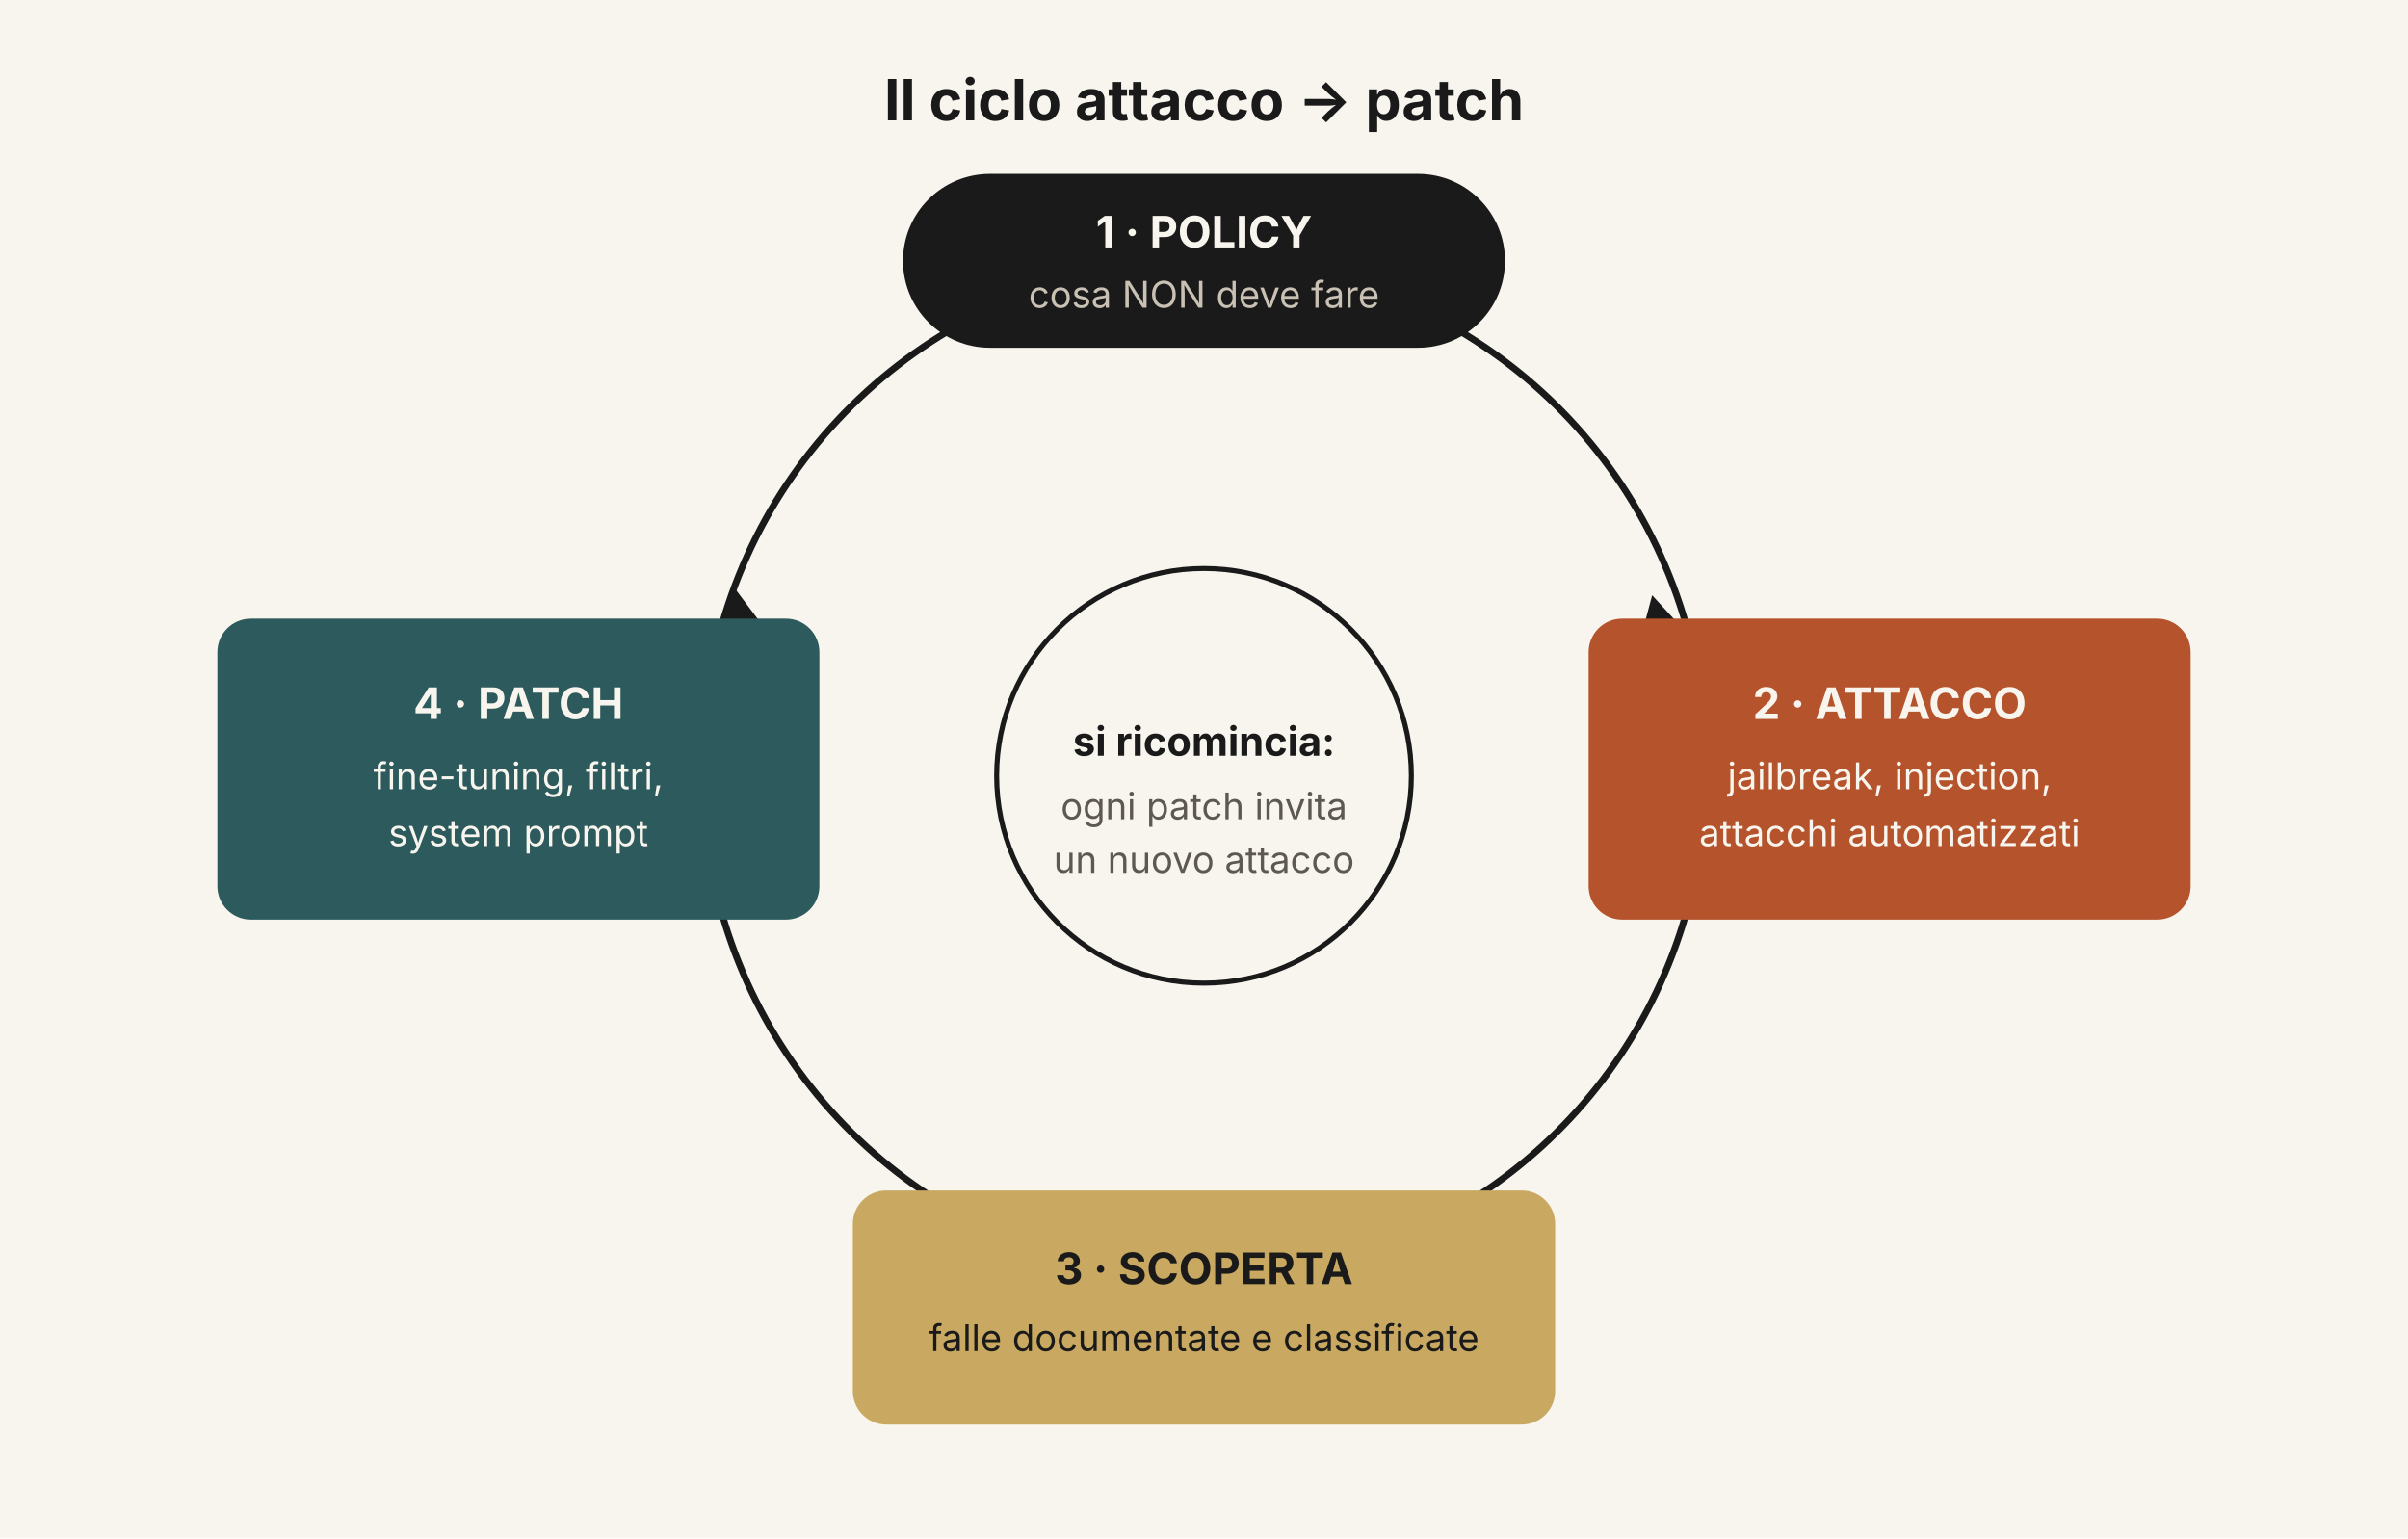
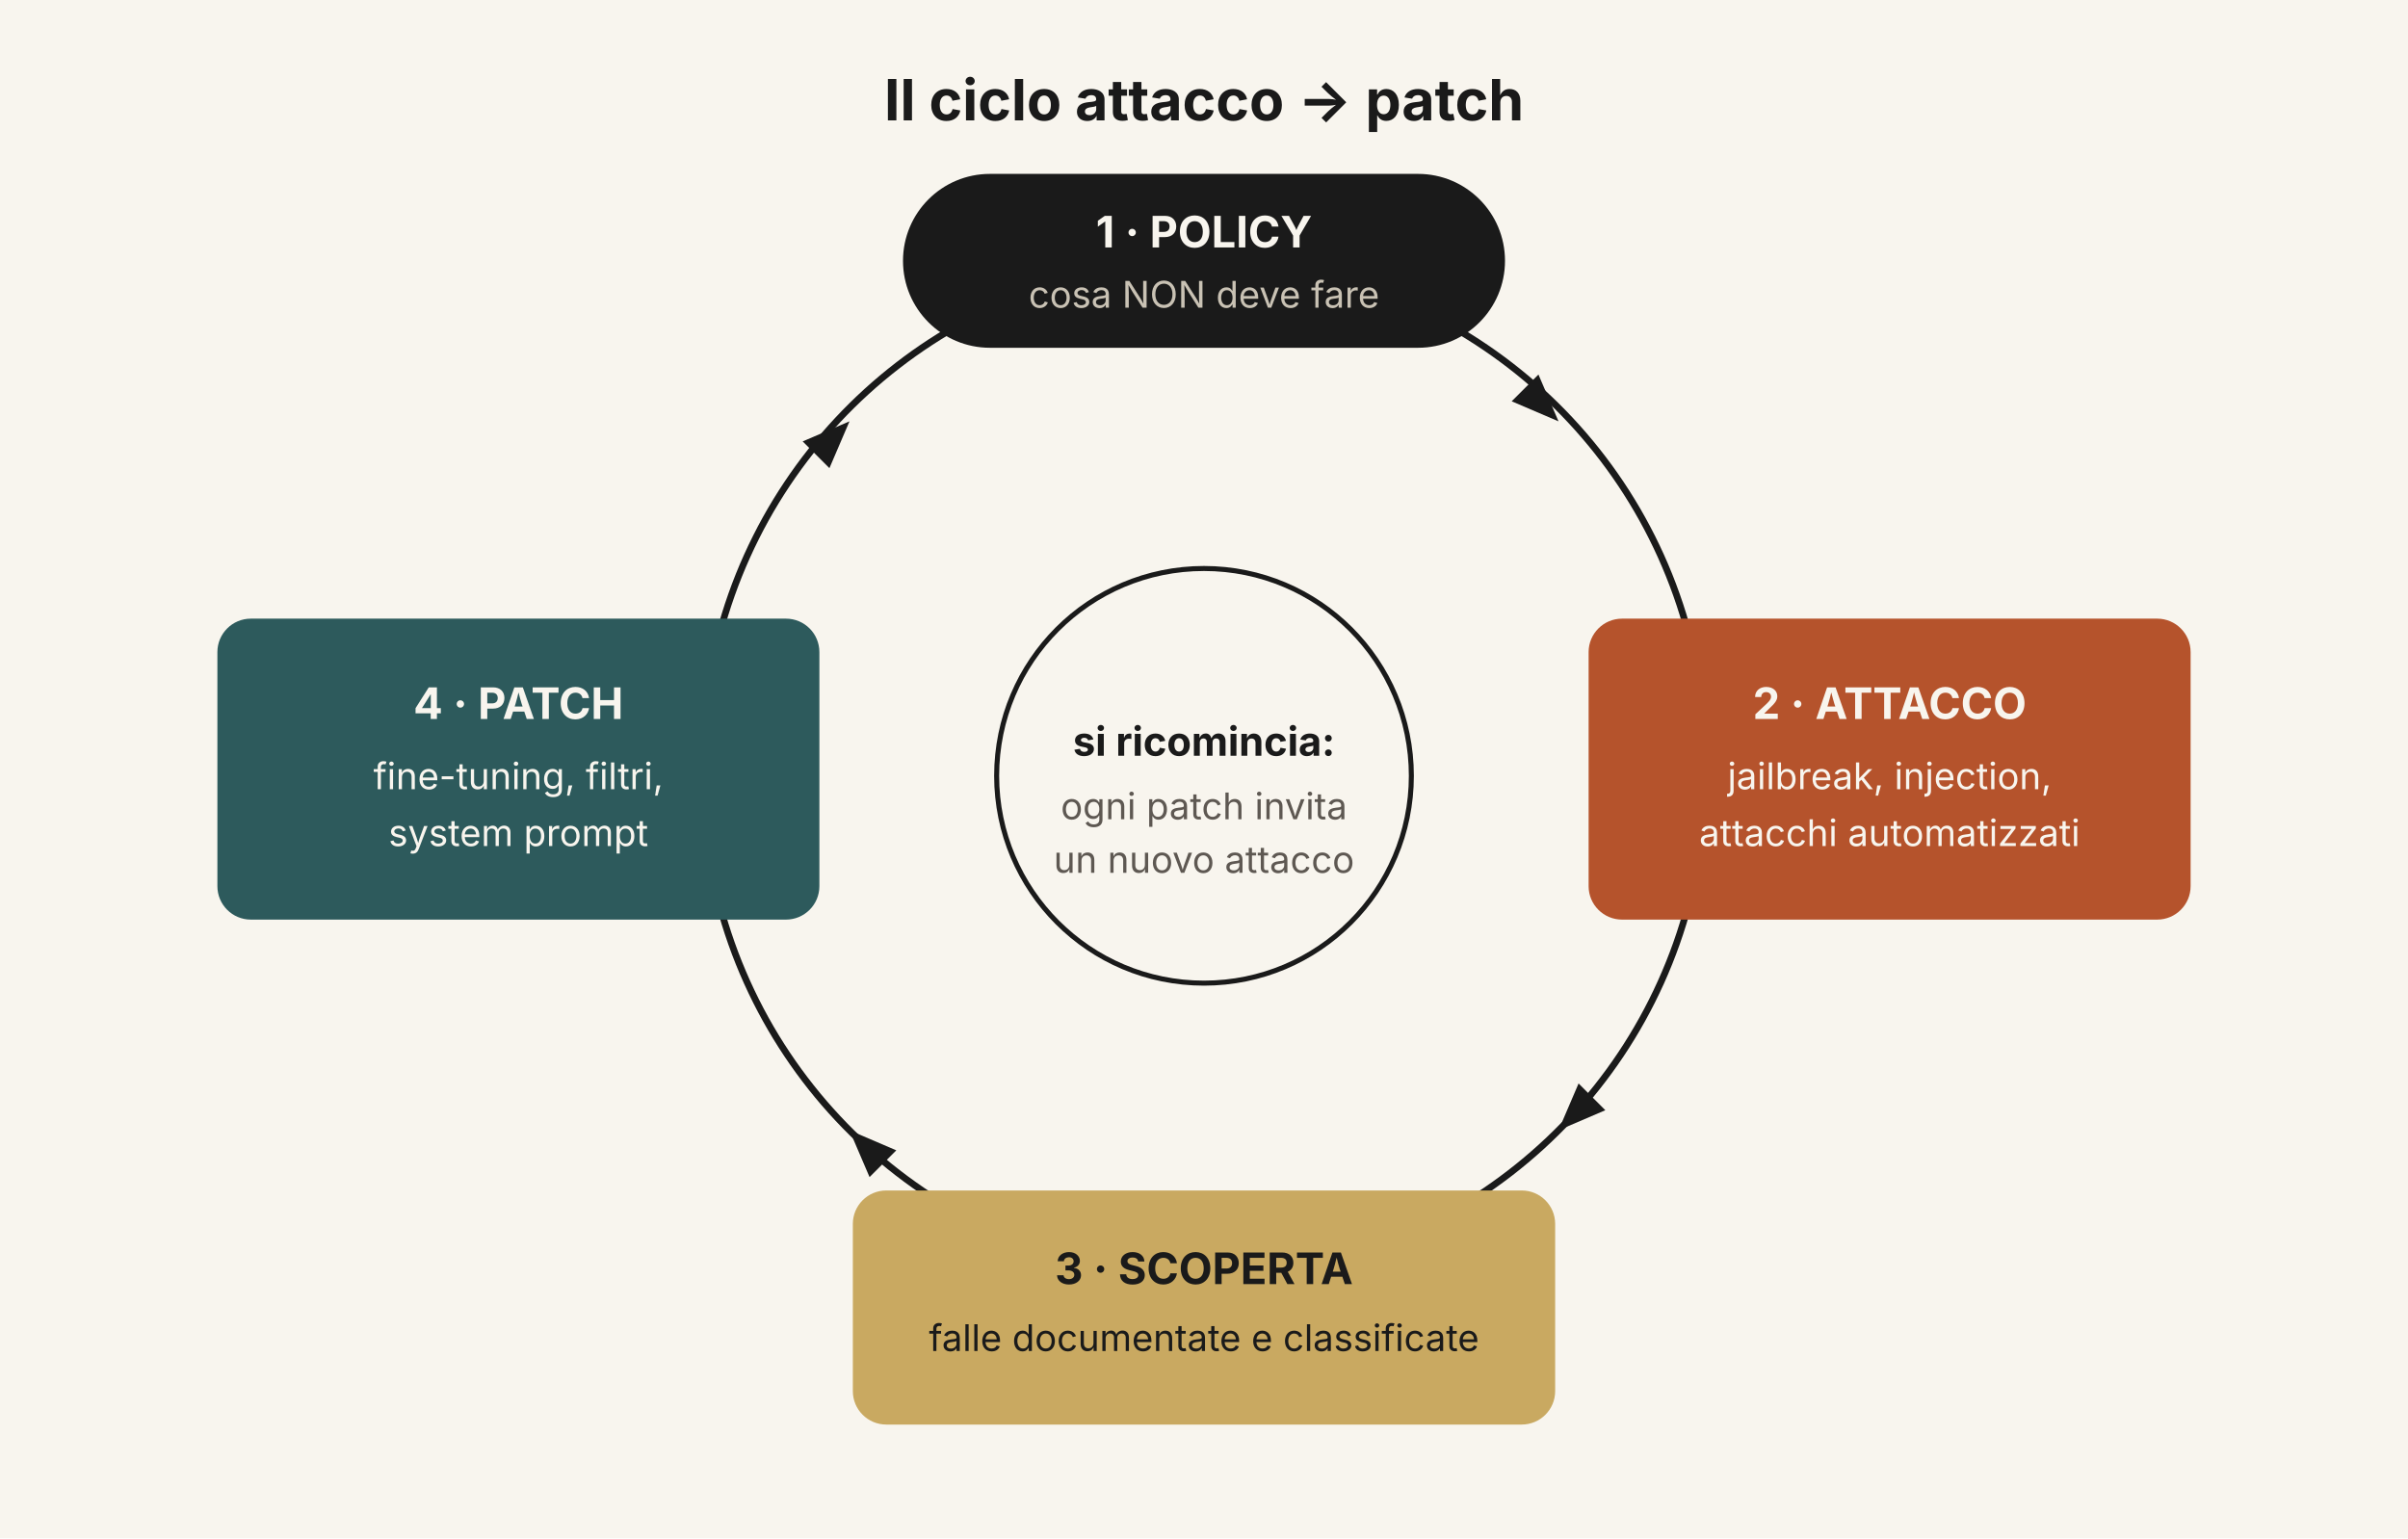
- <svg xmlns="http://www.w3.org/2000/svg" viewBox="0 0 720 460" width="100%" role="img" aria-label="Il ciclo del red teaming: policy, attacco, scoperta delle falle, patch, verifica, e di nuovo attacco">
+ <svg xmlns="http://www.w3.org/2000/svg" viewBox="0 0 720 460" width="100%" role="img" aria-label="Il ciclo del red teaming: policy, attacco, scoperta delle falle, patch, e di nuovo policy">
  <rect x="0" y="0" width="720" height="460" fill="#F8F5EE" />
  <text x="360" y="36" text-anchor="middle" font-family="Inter, system-ui, sans-serif" font-size="17" font-weight="bold" fill="#1A1A1A">Il ciclo attacco → patch</text>
  <path d="M 360 78 A 150 150 0 0 1 505 190" fill="none" stroke="#1A1A1A" stroke-width="2" />
-   <polygon points="505,190 494,178 490,193" fill="#1A1A1A" />
+   <polygon points="466,126 452,120 460,112" fill="#1A1A1A" />
  <path d="M 505 270 A 150 150 0 0 1 360 382" fill="none" stroke="#1A1A1A" stroke-width="2" />
-   <polygon points="360,382 373,375 371,390" fill="#1A1A1A" />
+   <polygon points="466,338 472,324 480,332" fill="#1A1A1A" />
  <path d="M 215 270 A 150 150 0 0 0 360 382" fill="none" stroke="#1A1A1A" stroke-width="2" transform="translate(0,0)" />
  <path d="M 360 78 A 150 150 0 0 0 215 190" fill="none" stroke="#1A1A1A" stroke-width="2" />
-   <polygon points="360,78 347,71 349,86" fill="#1A1A1A" />
-   <polygon points="215,190 219,175 228,187" fill="#1A1A1A" />
+   <polygon points="254,126 248,140 240,132" fill="#1A1A1A" />
+   <polygon points="254,338 268,344 260,352" fill="#1A1A1A" />
  <rect x="270" y="52" width="180" height="52" rx="26" fill="#1A1A1A" />
  <text x="360" y="74" text-anchor="middle" font-family="Inter, system-ui, sans-serif" font-size="13" font-weight="bold" fill="#F8F5EE">1 · POLICY</text>
  <text x="360" y="92" text-anchor="middle" font-family="Inter, system-ui, sans-serif" font-size="11" fill="#C9C2B4">cosa NON deve fare</text>
  <rect x="475" y="185" width="180" height="90" rx="10" fill="#B5532C" />
  <text x="565" y="215" text-anchor="middle" font-family="Inter, system-ui, sans-serif" font-size="13" font-weight="bold" fill="#F8F5EE">2 · ATTACCO</text>
  <text x="565" y="236" text-anchor="middle" font-family="Inter, system-ui, sans-serif" font-size="11" fill="#F8F5EE">jailbreak, injection,</text>
  <text x="565" y="253" text-anchor="middle" font-family="Inter, system-ui, sans-serif" font-size="11" fill="#F8F5EE">attacchi automatizzati</text>
  <rect x="255" y="356" width="210" height="70" rx="10" fill="#C9A961" />
  <text x="360" y="384" text-anchor="middle" font-family="Inter, system-ui, sans-serif" font-size="13" font-weight="bold" fill="#1A1A1A">3 · SCOPERTA</text>
  <text x="360" y="404" text-anchor="middle" font-family="Inter, system-ui, sans-serif" font-size="11" fill="#1A1A1A">falle documentate e classificate</text>
  <rect x="65" y="185" width="180" height="90" rx="10" fill="#2D5A5C" />
  <text x="155" y="215" text-anchor="middle" font-family="Inter, system-ui, sans-serif" font-size="13" font-weight="bold" fill="#F8F5EE">4 · PATCH</text>
  <text x="155" y="236" text-anchor="middle" font-family="Inter, system-ui, sans-serif" font-size="11" fill="#F8F5EE">fine-tuning, filtri,</text>
  <text x="155" y="253" text-anchor="middle" font-family="Inter, system-ui, sans-serif" font-size="11" fill="#F8F5EE">system prompt</text>
  <circle cx="360" cy="232" r="62" fill="#F8F5EE" stroke="#1A1A1A" stroke-width="1.5" />
  <text x="360" y="226" text-anchor="middle" font-family="Inter, system-ui, sans-serif" font-size="12" font-weight="bold" fill="#1A1A1A">si ricomincia:</text>
  <text x="360" y="245" text-anchor="middle" font-family="Inter, system-ui, sans-serif" font-size="11" fill="#5E5852">ogni patch invita</text>
  <text x="360" y="261" text-anchor="middle" font-family="Inter, system-ui, sans-serif" font-size="11" fill="#5E5852">un nuovo attacco</text>
</svg>
